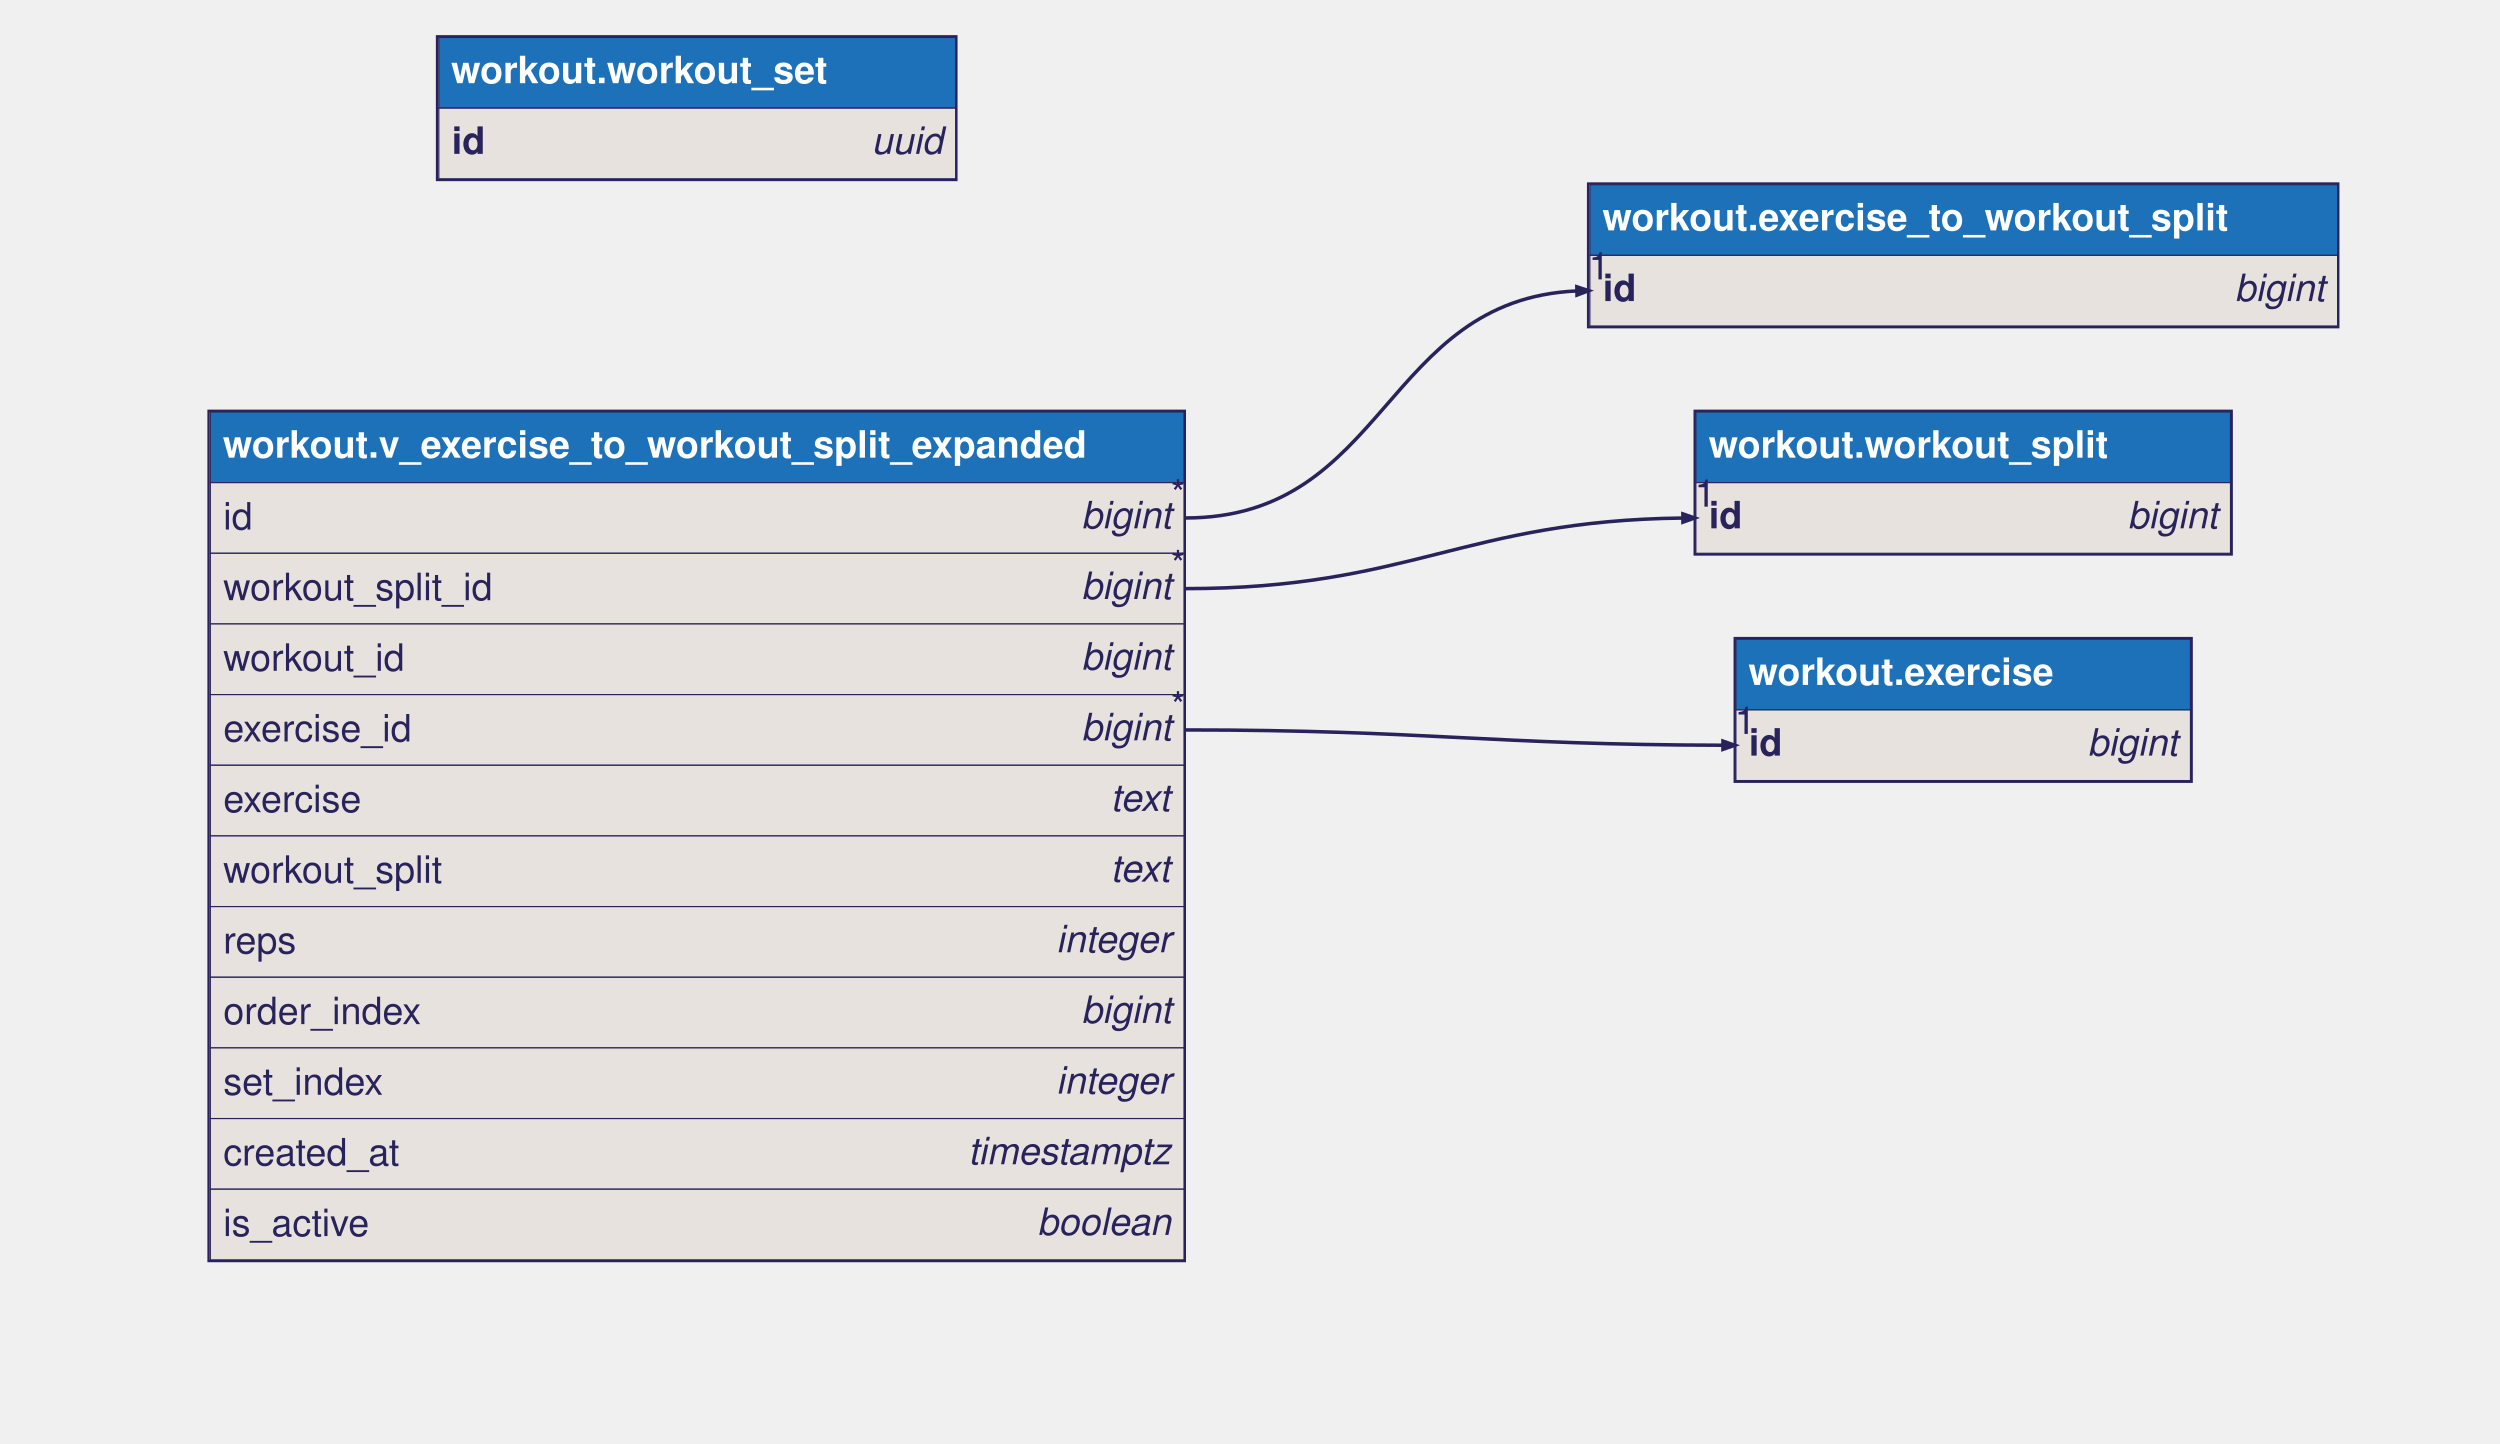
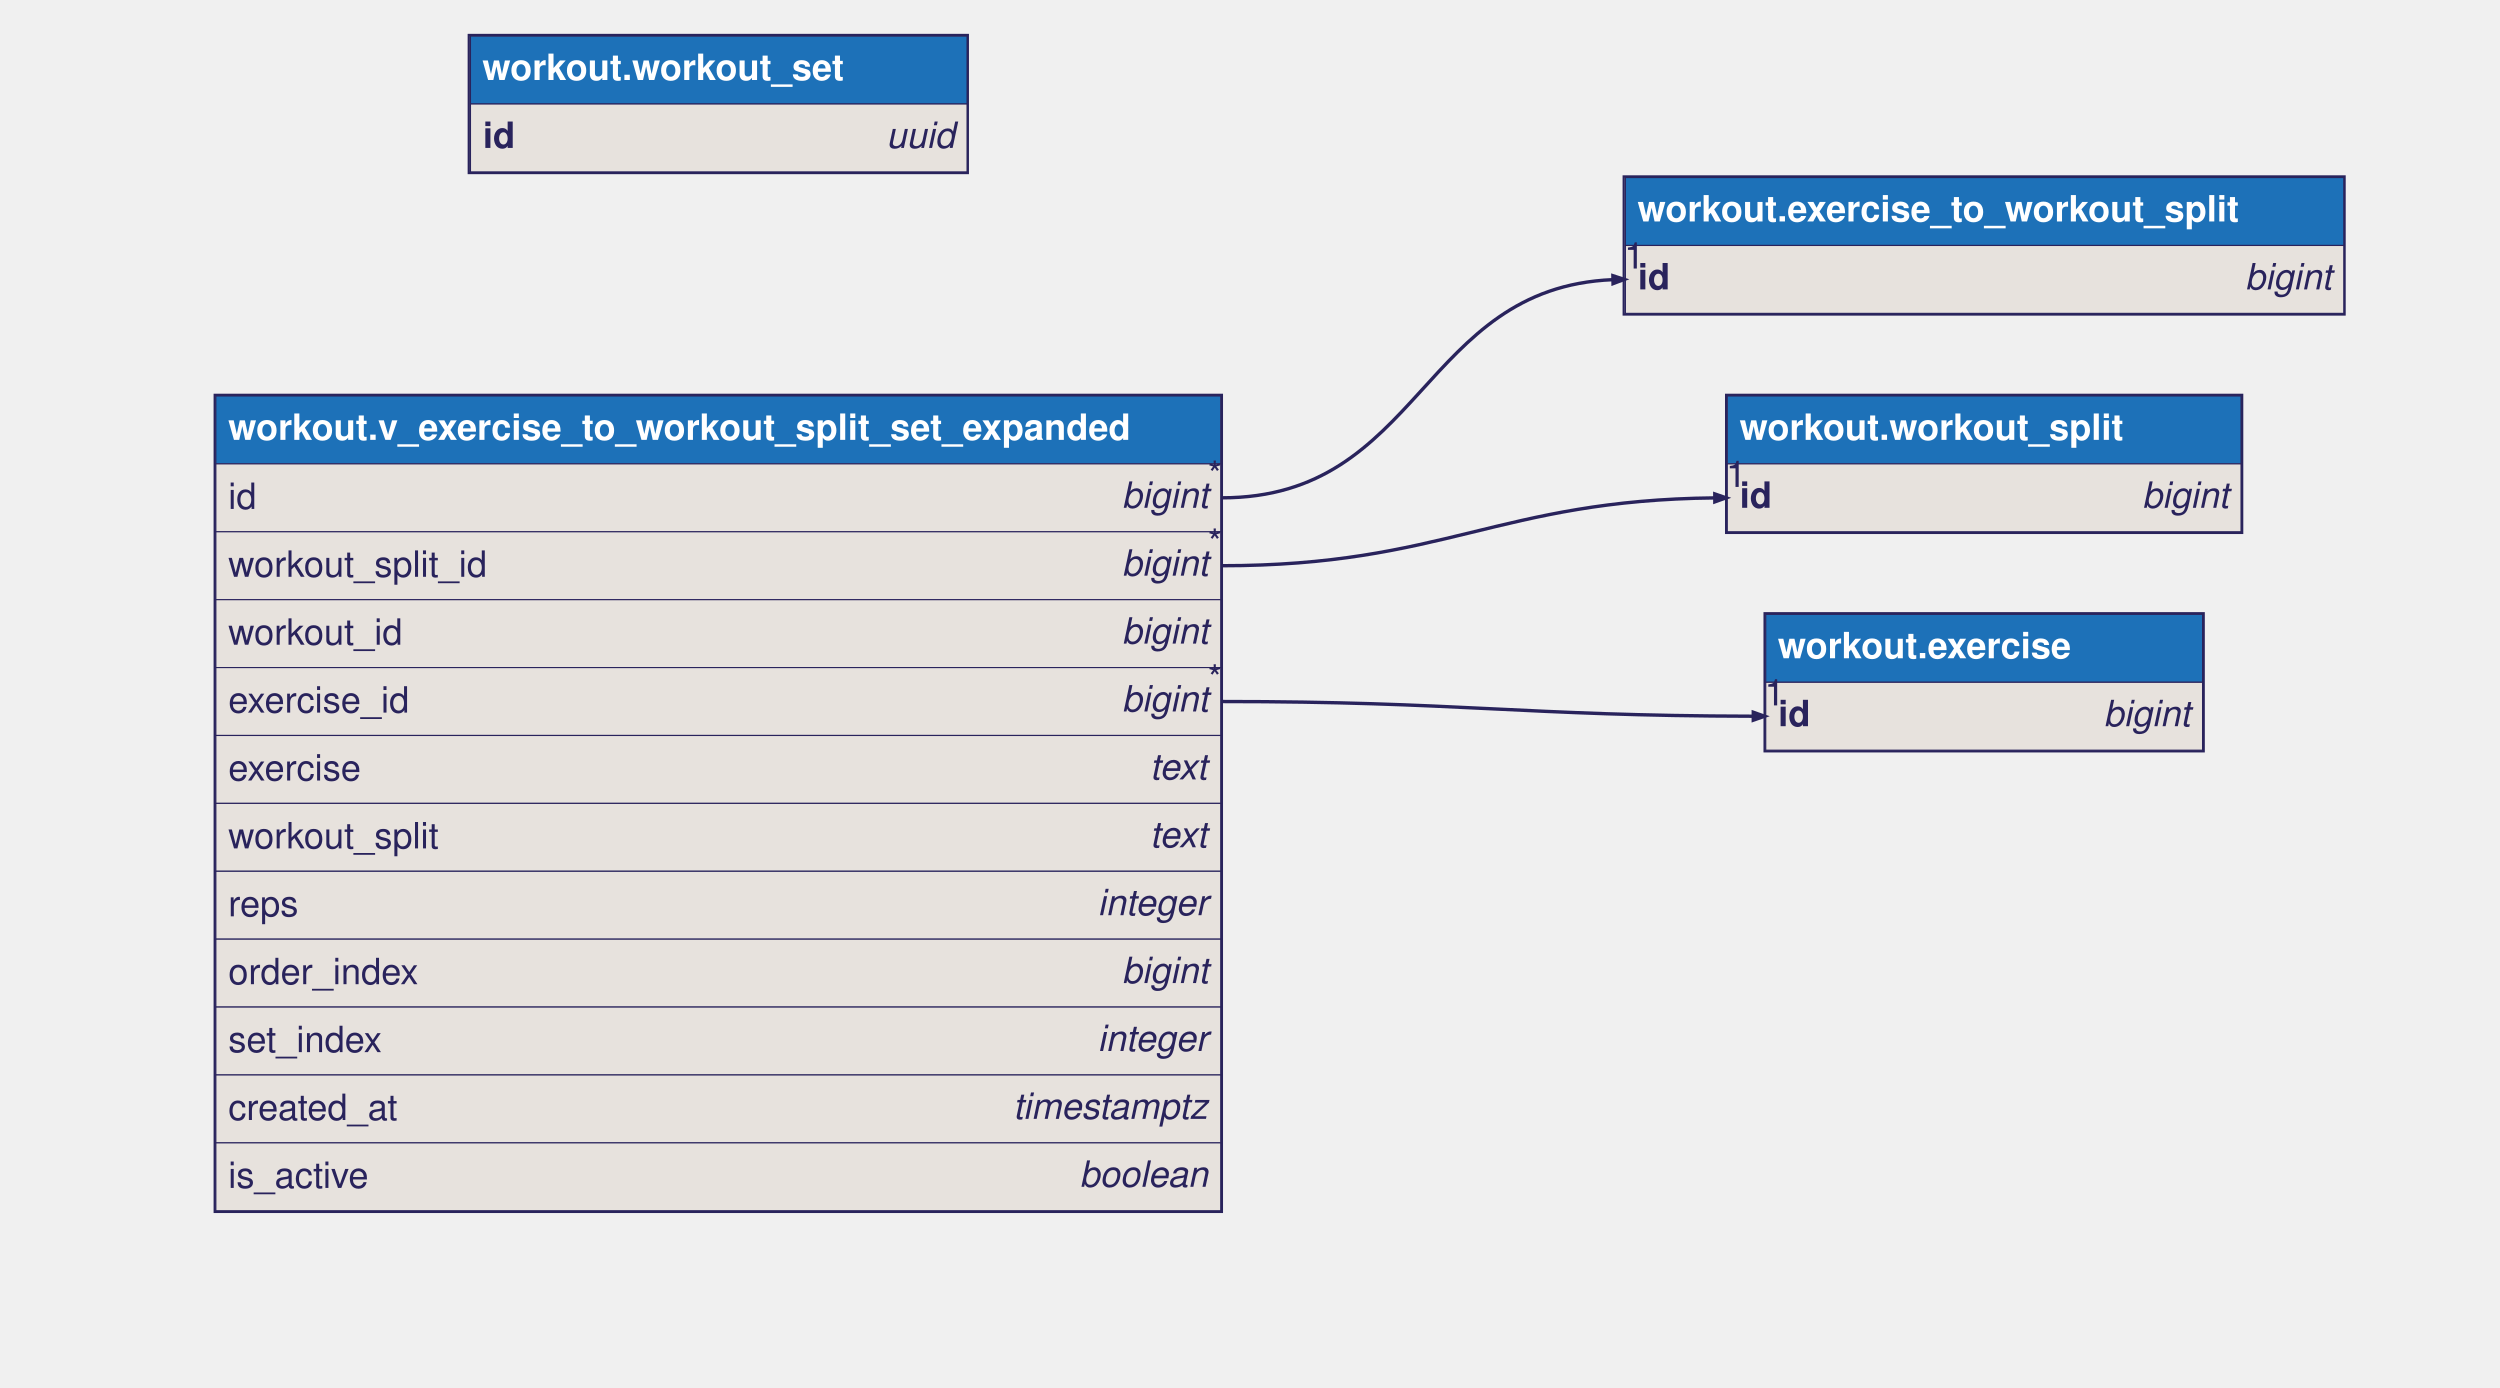
- <svg xmlns="http://www.w3.org/2000/svg" xmlns:xlink="http://www.w3.org/1999/xlink" width="2123pt" height="1226pt" viewBox="0.00 0.00 2122.89 1225.63">
+ <svg xmlns="http://www.w3.org/2000/svg" xmlns:xlink="http://www.w3.org/1999/xlink" width="2209pt" height="1226pt" viewBox="0.00 0.00 2209.16 1225.63">
  <g id="graph0" class="graph" transform="scale(1 1) rotate(0) translate(4 1221.63)">
-     <g id="workout.v_exercise_to_workout_split_expanded" class="node">
-       <g id="a_workout.v_exercise_to_workout_split_expanded">
-         <a xlink:title="workout.v_exercise_to_workout_split_expanded&#10;Security-invoker view">
-           <ellipse fill="none" stroke="black" stroke-width="0" cx="587.61" cy="-511.95" rx="587.71" ry="511.89" />
-           <polygon fill="#1d71b8" stroke="transparent" points="174.61,-811.95 174.61,-871.95 1001.61,-871.95 1001.61,-811.95 174.61,-811.95" />
-           <polygon fill="none" stroke="#29235c" points="174.61,-811.95 174.61,-871.95 1001.61,-871.95 1001.61,-811.95 174.61,-811.95" />
-           <text text-anchor="start" x="185.32" y="-833.15" font-family="Helvetica,sans-Serif" font-weight="bold" font-size="32.00" fill="#ffffff">       workout.v_exercise_to_workout_split_expanded       </text>
-           <polygon fill="#e7e2dd" stroke="transparent" points="174.61,-751.95 174.61,-811.95 1001.61,-811.95 1001.61,-751.95 174.61,-751.95" />
-           <polygon fill="none" stroke="#29235c" points="174.61,-751.95 174.61,-811.95 1001.61,-811.95 1001.61,-751.95 174.61,-751.95" />
-           <text text-anchor="start" x="185.61" y="-772.15" font-family="Helvetica,sans-Serif" font-size="32.00" fill="#29235c">id    </text>
-           <text text-anchor="start" x="914.14" y="-773.15" font-family="Helvetica,sans-Serif" font-style="italic" font-size="32.00" fill="#29235c">bigint</text>
-           <polygon fill="#e7e2dd" stroke="transparent" points="174.61,-691.95 174.61,-751.95 1001.61,-751.95 1001.61,-691.95 174.61,-691.95" />
-           <polygon fill="none" stroke="#29235c" points="174.61,-691.95 174.61,-751.95 1001.61,-751.95 1001.61,-691.95 174.61,-691.95" />
-           <text text-anchor="start" x="185.61" y="-712.15" font-family="Helvetica,sans-Serif" font-size="32.00" fill="#29235c">workout_split_id    </text>
-           <text text-anchor="start" x="914.14" y="-713.15" font-family="Helvetica,sans-Serif" font-style="italic" font-size="32.00" fill="#29235c">bigint</text>
-           <polygon fill="#e7e2dd" stroke="transparent" points="174.61,-631.95 174.61,-691.95 1001.61,-691.95 1001.61,-631.95 174.61,-631.95" />
-           <polygon fill="none" stroke="#29235c" points="174.61,-631.95 174.61,-691.95 1001.61,-691.95 1001.61,-631.95 174.61,-631.95" />
-           <text text-anchor="start" x="185.61" y="-652.15" font-family="Helvetica,sans-Serif" font-size="32.00" fill="#29235c">workout_id    </text>
-           <text text-anchor="start" x="914.14" y="-653.15" font-family="Helvetica,sans-Serif" font-style="italic" font-size="32.00" fill="#29235c">bigint</text>
-           <polygon fill="#e7e2dd" stroke="transparent" points="174.61,-571.95 174.61,-631.95 1001.61,-631.95 1001.61,-571.95 174.61,-571.95" />
-           <polygon fill="none" stroke="#29235c" points="174.61,-571.95 174.61,-631.95 1001.61,-631.95 1001.61,-571.95 174.61,-571.95" />
-           <text text-anchor="start" x="185.61" y="-592.15" font-family="Helvetica,sans-Serif" font-size="32.00" fill="#29235c">exercise_id    </text>
-           <text text-anchor="start" x="914.14" y="-593.15" font-family="Helvetica,sans-Serif" font-style="italic" font-size="32.00" fill="#29235c">bigint</text>
-           <polygon fill="#e7e2dd" stroke="transparent" points="174.61,-511.95 174.61,-571.95 1001.61,-571.95 1001.61,-511.95 174.61,-511.95" />
-           <polygon fill="none" stroke="#29235c" points="174.61,-511.95 174.61,-571.95 1001.61,-571.95 1001.61,-511.95 174.61,-511.95" />
-           <text text-anchor="start" x="185.61" y="-532.15" font-family="Helvetica,sans-Serif" font-size="32.00" fill="#29235c">exercise    </text>
-           <text text-anchor="start" x="939.03" y="-533.15" font-family="Helvetica,sans-Serif" font-style="italic" font-size="32.00" fill="#29235c">text</text>
-           <polygon fill="#e7e2dd" stroke="transparent" points="174.61,-451.95 174.61,-511.95 1001.61,-511.95 1001.61,-451.95 174.61,-451.95" />
-           <polygon fill="none" stroke="#29235c" points="174.61,-451.95 174.61,-511.95 1001.61,-511.95 1001.61,-451.95 174.61,-451.95" />
-           <text text-anchor="start" x="185.61" y="-472.15" font-family="Helvetica,sans-Serif" font-size="32.00" fill="#29235c">workout_split    </text>
-           <text text-anchor="start" x="939.03" y="-473.15" font-family="Helvetica,sans-Serif" font-style="italic" font-size="32.00" fill="#29235c">text</text>
-           <polygon fill="#e7e2dd" stroke="transparent" points="174.61,-391.95 174.61,-451.95 1001.61,-451.95 1001.61,-391.95 174.61,-391.95" />
-           <polygon fill="none" stroke="#29235c" points="174.61,-391.95 174.61,-451.95 1001.61,-451.95 1001.61,-391.95 174.61,-391.95" />
-           <text text-anchor="start" x="185.61" y="-412.15" font-family="Helvetica,sans-Serif" font-size="32.00" fill="#29235c">reps    </text>
-           <text text-anchor="start" x="892.8" y="-413.15" font-family="Helvetica,sans-Serif" font-style="italic" font-size="32.00" fill="#29235c">integer</text>
-           <polygon fill="#e7e2dd" stroke="transparent" points="174.61,-331.95 174.61,-391.95 1001.61,-391.95 1001.61,-331.95 174.61,-331.95" />
-           <polygon fill="none" stroke="#29235c" points="174.61,-331.95 174.61,-391.95 1001.61,-391.95 1001.61,-331.95 174.61,-331.95" />
-           <text text-anchor="start" x="185.61" y="-352.15" font-family="Helvetica,sans-Serif" font-size="32.00" fill="#29235c">order_index    </text>
-           <text text-anchor="start" x="914.14" y="-353.15" font-family="Helvetica,sans-Serif" font-style="italic" font-size="32.00" fill="#29235c">bigint</text>
-           <polygon fill="#e7e2dd" stroke="transparent" points="174.61,-271.95 174.61,-331.95 1001.61,-331.95 1001.61,-271.95 174.61,-271.95" />
-           <polygon fill="none" stroke="#29235c" points="174.61,-271.95 174.61,-331.95 1001.61,-331.95 1001.61,-271.95 174.61,-271.95" />
-           <text text-anchor="start" x="185.61" y="-292.15" font-family="Helvetica,sans-Serif" font-size="32.00" fill="#29235c">set_index    </text>
-           <text text-anchor="start" x="892.8" y="-293.15" font-family="Helvetica,sans-Serif" font-style="italic" font-size="32.00" fill="#29235c">integer</text>
-           <polygon fill="#e7e2dd" stroke="transparent" points="174.61,-211.95 174.61,-271.95 1001.61,-271.95 1001.61,-211.95 174.61,-211.95" />
-           <polygon fill="none" stroke="#29235c" points="174.61,-211.95 174.61,-271.95 1001.61,-271.95 1001.61,-211.95 174.61,-211.95" />
-           <text text-anchor="start" x="185.61" y="-232.15" font-family="Helvetica,sans-Serif" font-size="32.00" fill="#29235c">created_at    </text>
-           <text text-anchor="start" x="818.15" y="-233.15" font-family="Helvetica,sans-Serif" font-style="italic" font-size="32.00" fill="#29235c">timestamptz</text>
-           <polygon fill="#e7e2dd" stroke="transparent" points="174.61,-151.95 174.61,-211.95 1001.61,-211.95 1001.61,-151.95 174.61,-151.95" />
-           <polygon fill="none" stroke="#29235c" points="174.61,-151.95 174.61,-211.95 1001.61,-211.95 1001.61,-151.95 174.61,-151.95" />
-           <text text-anchor="start" x="185.61" y="-172.15" font-family="Helvetica,sans-Serif" font-size="32.00" fill="#29235c">is_active    </text>
-           <text text-anchor="start" x="876.77" y="-173.15" font-family="Helvetica,sans-Serif" font-style="italic" font-size="32.00" fill="#29235c">boolean</text>
-           <polygon fill="none" stroke="#29235c" stroke-width="2" points="173.11,-150.95 173.11,-872.95 1002.11,-872.95 1002.11,-150.95 173.11,-150.95" />
+     <g id="workout.v_exercise_to_workout_split_set_expanded" class="node">
+       <g id="a_workout.v_exercise_to_workout_split_set_expanded">
+         <a xlink:title="workout.v_exercise_to_workout_split_set_expanded&#10;Security-invoker view">
+           <ellipse fill="none" stroke="black" stroke-width="0" cx="630.74" cy="-511.95" rx="630.98" ry="511.89" />
+           <polygon fill="#1d71b8" stroke="transparent" points="186.74,-811.95 186.74,-871.95 1074.74,-871.95 1074.74,-811.95 186.74,-811.95" />
+           <polygon fill="none" stroke="#29235c" points="186.74,-811.95 186.74,-871.95 1074.74,-871.95 1074.74,-811.95 186.74,-811.95" />
+           <text text-anchor="start" x="197.72" y="-833.15" font-family="Helvetica,sans-Serif" font-weight="bold" font-size="32.00" fill="#ffffff">       workout.v_exercise_to_workout_split_set_expanded       </text>
+           <polygon fill="#e7e2dd" stroke="transparent" points="186.74,-751.95 186.74,-811.95 1074.74,-811.95 1074.74,-751.95 186.74,-751.95" />
+           <polygon fill="none" stroke="#29235c" points="186.74,-751.95 186.74,-811.95 1074.74,-811.95 1074.74,-751.95 186.74,-751.95" />
+           <text text-anchor="start" x="197.74" y="-772.15" font-family="Helvetica,sans-Serif" font-size="32.00" fill="#29235c">id    </text>
+           <text text-anchor="start" x="987.28" y="-773.15" font-family="Helvetica,sans-Serif" font-style="italic" font-size="32.00" fill="#29235c">bigint</text>
+           <polygon fill="#e7e2dd" stroke="transparent" points="186.74,-691.95 186.74,-751.95 1074.74,-751.95 1074.74,-691.95 186.74,-691.95" />
+           <polygon fill="none" stroke="#29235c" points="186.74,-691.95 186.74,-751.95 1074.74,-751.95 1074.74,-691.95 186.74,-691.95" />
+           <text text-anchor="start" x="197.74" y="-712.15" font-family="Helvetica,sans-Serif" font-size="32.00" fill="#29235c">workout_split_id    </text>
+           <text text-anchor="start" x="987.28" y="-713.15" font-family="Helvetica,sans-Serif" font-style="italic" font-size="32.00" fill="#29235c">bigint</text>
+           <polygon fill="#e7e2dd" stroke="transparent" points="186.74,-631.95 186.74,-691.95 1074.74,-691.95 1074.74,-631.95 186.74,-631.95" />
+           <polygon fill="none" stroke="#29235c" points="186.74,-631.95 186.74,-691.95 1074.74,-691.95 1074.74,-631.95 186.74,-631.95" />
+           <text text-anchor="start" x="197.74" y="-652.15" font-family="Helvetica,sans-Serif" font-size="32.00" fill="#29235c">workout_id    </text>
+           <text text-anchor="start" x="987.28" y="-653.15" font-family="Helvetica,sans-Serif" font-style="italic" font-size="32.00" fill="#29235c">bigint</text>
+           <polygon fill="#e7e2dd" stroke="transparent" points="186.74,-571.95 186.74,-631.95 1074.74,-631.95 1074.74,-571.95 186.74,-571.95" />
+           <polygon fill="none" stroke="#29235c" points="186.74,-571.95 186.74,-631.95 1074.74,-631.95 1074.74,-571.95 186.74,-571.95" />
+           <text text-anchor="start" x="197.74" y="-592.15" font-family="Helvetica,sans-Serif" font-size="32.00" fill="#29235c">exercise_id    </text>
+           <text text-anchor="start" x="987.28" y="-593.15" font-family="Helvetica,sans-Serif" font-style="italic" font-size="32.00" fill="#29235c">bigint</text>
+           <polygon fill="#e7e2dd" stroke="transparent" points="186.74,-511.95 186.74,-571.95 1074.74,-571.95 1074.74,-511.95 186.74,-511.95" />
+           <polygon fill="none" stroke="#29235c" points="186.74,-511.95 186.74,-571.95 1074.74,-571.95 1074.74,-511.95 186.74,-511.95" />
+           <text text-anchor="start" x="197.74" y="-532.15" font-family="Helvetica,sans-Serif" font-size="32.00" fill="#29235c">exercise    </text>
+           <text text-anchor="start" x="1012.16" y="-533.15" font-family="Helvetica,sans-Serif" font-style="italic" font-size="32.00" fill="#29235c">text</text>
+           <polygon fill="#e7e2dd" stroke="transparent" points="186.74,-451.95 186.74,-511.95 1074.74,-511.95 1074.74,-451.95 186.74,-451.95" />
+           <polygon fill="none" stroke="#29235c" points="186.74,-451.95 186.74,-511.95 1074.74,-511.95 1074.74,-451.95 186.74,-451.95" />
+           <text text-anchor="start" x="197.74" y="-472.15" font-family="Helvetica,sans-Serif" font-size="32.00" fill="#29235c">workout_split    </text>
+           <text text-anchor="start" x="1012.16" y="-473.15" font-family="Helvetica,sans-Serif" font-style="italic" font-size="32.00" fill="#29235c">text</text>
+           <polygon fill="#e7e2dd" stroke="transparent" points="186.74,-391.95 186.74,-451.95 1074.74,-451.95 1074.74,-391.95 186.74,-391.95" />
+           <polygon fill="none" stroke="#29235c" points="186.74,-391.95 186.74,-451.95 1074.74,-451.95 1074.74,-391.95 186.74,-391.95" />
+           <text text-anchor="start" x="197.74" y="-412.15" font-family="Helvetica,sans-Serif" font-size="32.00" fill="#29235c">reps    </text>
+           <text text-anchor="start" x="965.94" y="-413.15" font-family="Helvetica,sans-Serif" font-style="italic" font-size="32.00" fill="#29235c">integer</text>
+           <polygon fill="#e7e2dd" stroke="transparent" points="186.74,-331.95 186.74,-391.95 1074.74,-391.95 1074.74,-331.95 186.74,-331.95" />
+           <polygon fill="none" stroke="#29235c" points="186.74,-331.95 186.74,-391.95 1074.74,-391.95 1074.74,-331.95 186.74,-331.95" />
+           <text text-anchor="start" x="197.74" y="-352.15" font-family="Helvetica,sans-Serif" font-size="32.00" fill="#29235c">order_index    </text>
+           <text text-anchor="start" x="987.28" y="-353.15" font-family="Helvetica,sans-Serif" font-style="italic" font-size="32.00" fill="#29235c">bigint</text>
+           <polygon fill="#e7e2dd" stroke="transparent" points="186.74,-271.95 186.74,-331.95 1074.74,-331.95 1074.74,-271.95 186.74,-271.95" />
+           <polygon fill="none" stroke="#29235c" points="186.74,-271.95 186.74,-331.95 1074.74,-331.95 1074.74,-271.95 186.74,-271.95" />
+           <text text-anchor="start" x="197.74" y="-292.15" font-family="Helvetica,sans-Serif" font-size="32.00" fill="#29235c">set_index    </text>
+           <text text-anchor="start" x="965.94" y="-293.15" font-family="Helvetica,sans-Serif" font-style="italic" font-size="32.00" fill="#29235c">integer</text>
+           <polygon fill="#e7e2dd" stroke="transparent" points="186.74,-211.95 186.74,-271.95 1074.74,-271.95 1074.74,-211.95 186.74,-211.95" />
+           <polygon fill="none" stroke="#29235c" points="186.74,-211.95 186.74,-271.95 1074.74,-271.95 1074.74,-211.95 186.74,-211.95" />
+           <text text-anchor="start" x="197.74" y="-232.15" font-family="Helvetica,sans-Serif" font-size="32.00" fill="#29235c">created_at    </text>
+           <text text-anchor="start" x="891.29" y="-233.15" font-family="Helvetica,sans-Serif" font-style="italic" font-size="32.00" fill="#29235c">timestamptz</text>
+           <polygon fill="#e7e2dd" stroke="transparent" points="186.74,-151.95 186.74,-211.95 1074.74,-211.95 1074.74,-151.95 186.74,-151.95" />
+           <polygon fill="none" stroke="#29235c" points="186.74,-151.95 186.74,-211.95 1074.74,-211.95 1074.74,-151.95 186.74,-151.95" />
+           <text text-anchor="start" x="197.74" y="-172.15" font-family="Helvetica,sans-Serif" font-size="32.00" fill="#29235c">is_active    </text>
+           <text text-anchor="start" x="949.91" y="-173.15" font-family="Helvetica,sans-Serif" font-style="italic" font-size="32.00" fill="#29235c">boolean</text>
+           <polygon fill="none" stroke="#29235c" stroke-width="2" points="185.74,-150.95 185.74,-872.95 1075.74,-872.95 1075.74,-150.95 185.74,-150.95" />
        </a>
      </g>
    </g>
    <g id="workout.exercise_to_workout_split" class="node">
-       <ellipse fill="none" stroke="black" stroke-width="0" cx="1663.05" cy="-1004.95" rx="451.68" ry="87.86" />
-       <polygon fill="#1d71b8" stroke="transparent" points="1346.05,-1004.95 1346.05,-1064.95 1981.05,-1064.95 1981.05,-1004.95 1346.05,-1004.95" />
-       <polygon fill="none" stroke="#29235c" points="1346.05,-1004.95 1346.05,-1064.95 1981.05,-1064.95 1981.05,-1004.95 1346.05,-1004.95" />
-       <text text-anchor="start" x="1356.82" y="-1026.15" font-family="Helvetica,sans-Serif" font-weight="bold" font-size="32.00" fill="#ffffff">       workout.exercise_to_workout_split       </text>
-       <polygon fill="#e7e2dd" stroke="transparent" points="1346.05,-944.95 1346.05,-1004.95 1981.05,-1004.95 1981.05,-944.95 1346.05,-944.95" />
-       <polygon fill="none" stroke="#29235c" points="1346.05,-944.95 1346.05,-1004.95 1981.05,-1004.95 1981.05,-944.95 1346.05,-944.95" />
-       <text text-anchor="start" x="1357.05" y="-966.15" font-family="Helvetica,sans-Serif" font-weight="bold" font-size="32.00" fill="#29235c">id</text>
-       <text text-anchor="start" x="1381.94" y="-966.15" font-family="Helvetica,sans-Serif" font-size="32.00" fill="#29235c">    </text>
-       <text text-anchor="start" x="1893.59" y="-966.15" font-family="Helvetica,sans-Serif" font-style="italic" font-size="32.00" fill="#29235c">bigint</text>
-       <polygon fill="none" stroke="#29235c" stroke-width="2" points="1344.55,-943.95 1344.55,-1065.95 1981.55,-1065.95 1981.55,-943.95 1344.55,-943.95" />
+       <ellipse fill="none" stroke="black" stroke-width="0" cx="1749.32" cy="-1004.95" rx="451.68" ry="87.86" />
+       <polygon fill="#1d71b8" stroke="transparent" points="1432.32,-1004.95 1432.32,-1064.95 2067.32,-1064.95 2067.32,-1004.95 1432.32,-1004.95" />
+       <polygon fill="none" stroke="#29235c" points="1432.32,-1004.95 1432.32,-1064.95 2067.32,-1064.95 2067.32,-1004.95 1432.32,-1004.95" />
+       <text text-anchor="start" x="1443.09" y="-1026.15" font-family="Helvetica,sans-Serif" font-weight="bold" font-size="32.00" fill="#ffffff">       workout.exercise_to_workout_split       </text>
+       <polygon fill="#e7e2dd" stroke="transparent" points="1432.32,-944.95 1432.32,-1004.95 2067.32,-1004.95 2067.32,-944.95 1432.32,-944.95" />
+       <polygon fill="none" stroke="#29235c" points="1432.32,-944.95 1432.32,-1004.95 2067.32,-1004.95 2067.32,-944.95 1432.32,-944.95" />
+       <text text-anchor="start" x="1443.32" y="-966.15" font-family="Helvetica,sans-Serif" font-weight="bold" font-size="32.00" fill="#29235c">id</text>
+       <text text-anchor="start" x="1468.21" y="-966.15" font-family="Helvetica,sans-Serif" font-size="32.00" fill="#29235c">    </text>
+       <text text-anchor="start" x="1979.86" y="-966.15" font-family="Helvetica,sans-Serif" font-style="italic" font-size="32.00" fill="#29235c">bigint</text>
+       <polygon fill="none" stroke="#29235c" stroke-width="2" points="1430.82,-943.95 1430.82,-1065.95 2067.82,-1065.95 2067.82,-943.95 1430.82,-943.95" />
    </g>
    <g id="edge2" class="edge">
-       <path fill="none" stroke="#29235c" stroke-width="3" d="M1002.61,-781.95C1173.9,-781.95 1170.55,-967.48 1335.02,-974.73" />
-       <polygon fill="#29235c" stroke="#29235c" stroke-width="3" points="1334.98,-978.23 1345.05,-974.95 1335.13,-971.23 1334.98,-978.23" />
-       <text text-anchor="middle" x="1353.95" y="-984.55" font-family="Helvetica,sans-Serif" font-size="32.00" fill="#29235c">1</text>
-       <text text-anchor="middle" x="996.38" y="-791.55" font-family="Helvetica,sans-Serif" font-size="32.00" fill="#29235c">*</text>
+       <path fill="none" stroke="#29235c" stroke-width="3" d="M1075.74,-781.95C1252.13,-781.95 1251.59,-967.66 1421.24,-974.74" />
+       <polygon fill="#29235c" stroke="#29235c" stroke-width="3" points="1421.25,-978.24 1431.32,-974.95 1421.39,-971.24 1421.25,-978.24" />
+       <text text-anchor="middle" x="1440.21" y="-984.55" font-family="Helvetica,sans-Serif" font-size="32.00" fill="#29235c">1</text>
+       <text text-anchor="middle" x="1069.52" y="-791.55" font-family="Helvetica,sans-Serif" font-size="32.00" fill="#29235c">*</text>
    </g>
    <g id="workout.workout_split" class="node">
-       <ellipse fill="none" stroke="black" stroke-width="0" cx="1663.05" cy="-811.95" rx="323.71" ry="87.86" />
-       <polygon fill="#1d71b8" stroke="transparent" points="1436.05,-811.95 1436.05,-871.95 1890.05,-871.95 1890.05,-811.95 1436.05,-811.95" />
-       <polygon fill="none" stroke="#29235c" points="1436.05,-811.95 1436.05,-871.95 1890.05,-871.95 1890.05,-811.95 1436.05,-811.95" />
-       <text text-anchor="start" x="1447.01" y="-833.15" font-family="Helvetica,sans-Serif" font-weight="bold" font-size="32.00" fill="#ffffff">       workout.workout_split       </text>
-       <polygon fill="#e7e2dd" stroke="transparent" points="1436.05,-751.95 1436.05,-811.95 1890.05,-811.95 1890.05,-751.95 1436.05,-751.95" />
-       <polygon fill="none" stroke="#29235c" points="1436.05,-751.95 1436.05,-811.95 1890.05,-811.95 1890.05,-751.95 1436.05,-751.95" />
-       <text text-anchor="start" x="1447.05" y="-773.15" font-family="Helvetica,sans-Serif" font-weight="bold" font-size="32.00" fill="#29235c">id</text>
-       <text text-anchor="start" x="1471.94" y="-773.15" font-family="Helvetica,sans-Serif" font-size="32.00" fill="#29235c">    </text>
-       <text text-anchor="start" x="1802.59" y="-773.15" font-family="Helvetica,sans-Serif" font-style="italic" font-size="32.00" fill="#29235c">bigint</text>
-       <polygon fill="none" stroke="#29235c" stroke-width="2" points="1435.05,-750.95 1435.05,-872.95 1891.05,-872.95 1891.05,-750.95 1435.05,-750.95" />
+       <ellipse fill="none" stroke="black" stroke-width="0" cx="1749.32" cy="-811.95" rx="323.71" ry="87.86" />
+       <polygon fill="#1d71b8" stroke="transparent" points="1522.32,-811.95 1522.32,-871.95 1976.32,-871.95 1976.32,-811.95 1522.32,-811.95" />
+       <polygon fill="none" stroke="#29235c" points="1522.32,-811.95 1522.32,-871.95 1976.32,-871.95 1976.32,-811.95 1522.32,-811.95" />
+       <text text-anchor="start" x="1533.27" y="-833.15" font-family="Helvetica,sans-Serif" font-weight="bold" font-size="32.00" fill="#ffffff">       workout.workout_split       </text>
+       <polygon fill="#e7e2dd" stroke="transparent" points="1522.32,-751.95 1522.32,-811.95 1976.32,-811.95 1976.32,-751.95 1522.32,-751.95" />
+       <polygon fill="none" stroke="#29235c" points="1522.32,-751.95 1522.32,-811.95 1976.32,-811.95 1976.32,-751.95 1522.32,-751.95" />
+       <text text-anchor="start" x="1533.32" y="-773.15" font-family="Helvetica,sans-Serif" font-weight="bold" font-size="32.00" fill="#29235c">id</text>
+       <text text-anchor="start" x="1558.21" y="-773.15" font-family="Helvetica,sans-Serif" font-size="32.00" fill="#29235c">    </text>
+       <text text-anchor="start" x="1888.86" y="-773.15" font-family="Helvetica,sans-Serif" font-style="italic" font-size="32.00" fill="#29235c">bigint</text>
+       <polygon fill="none" stroke="#29235c" stroke-width="2" points="1521.32,-750.95 1521.32,-872.95 1977.32,-872.95 1977.32,-750.95 1521.32,-750.95" />
    </g>
    <g id="edge4" class="edge">
-       <path fill="none" stroke="#29235c" stroke-width="3" d="M1002.61,-721.95C1193.23,-721.95 1239.41,-779.85 1424.96,-781.89" />
-       <polygon fill="#29235c" stroke="#29235c" stroke-width="3" points="1425.03,-785.39 1435.05,-781.95 1425.07,-778.39 1425.03,-785.39" />
-       <text text-anchor="middle" x="1443.95" y="-791.55" font-family="Helvetica,sans-Serif" font-size="32.00" fill="#29235c">1</text>
-       <text text-anchor="middle" x="996.38" y="-731.55" font-family="Helvetica,sans-Serif" font-size="32.00" fill="#29235c">*</text>
+       <path fill="none" stroke="#29235c" stroke-width="3" d="M1075.74,-721.95C1272.15,-721.95 1319.88,-779.91 1511.21,-781.89" />
+       <polygon fill="#29235c" stroke="#29235c" stroke-width="3" points="1511.3,-785.39 1521.32,-781.95 1511.34,-778.39 1511.3,-785.39" />
+       <text text-anchor="middle" x="1530.21" y="-791.55" font-family="Helvetica,sans-Serif" font-size="32.00" fill="#29235c">1</text>
+       <text text-anchor="middle" x="1069.52" y="-731.55" font-family="Helvetica,sans-Serif" font-size="32.00" fill="#29235c">*</text>
    </g>
    <g id="workout.exercise" class="node">
-       <ellipse fill="none" stroke="black" stroke-width="0" cx="1663.05" cy="-618.95" rx="275.54" ry="87.86" />
-       <polygon fill="#1d71b8" stroke="transparent" points="1470.05,-618.95 1470.05,-678.95 1856.05,-678.95 1856.05,-618.95 1470.05,-618.95" />
-       <polygon fill="none" stroke="#29235c" points="1470.05,-618.95 1470.05,-678.95 1856.05,-678.95 1856.05,-618.95 1470.05,-618.95" />
-       <text text-anchor="start" x="1480.79" y="-640.15" font-family="Helvetica,sans-Serif" font-weight="bold" font-size="32.00" fill="#ffffff">       workout.exercise       </text>
-       <polygon fill="#e7e2dd" stroke="transparent" points="1470.05,-558.95 1470.05,-618.95 1856.05,-618.95 1856.05,-558.95 1470.05,-558.95" />
-       <polygon fill="none" stroke="#29235c" points="1470.05,-558.95 1470.05,-618.95 1856.05,-618.95 1856.05,-558.95 1470.05,-558.95" />
-       <text text-anchor="start" x="1481.05" y="-580.15" font-family="Helvetica,sans-Serif" font-weight="bold" font-size="32.00" fill="#29235c">id</text>
-       <text text-anchor="start" x="1505.94" y="-580.15" font-family="Helvetica,sans-Serif" font-size="32.00" fill="#29235c">    </text>
-       <text text-anchor="start" x="1768.59" y="-580.15" font-family="Helvetica,sans-Serif" font-style="italic" font-size="32.00" fill="#29235c">bigint</text>
-       <polygon fill="none" stroke="#29235c" stroke-width="2" points="1469.05,-557.95 1469.05,-679.95 1857.05,-679.95 1857.05,-557.95 1469.05,-557.95" />
+       <ellipse fill="none" stroke="black" stroke-width="0" cx="1749.32" cy="-618.95" rx="275.54" ry="87.86" />
+       <polygon fill="#1d71b8" stroke="transparent" points="1556.32,-618.95 1556.32,-678.95 1942.32,-678.95 1942.32,-618.95 1556.32,-618.95" />
+       <polygon fill="none" stroke="#29235c" points="1556.32,-618.95 1556.32,-678.95 1942.32,-678.95 1942.32,-618.95 1556.32,-618.95" />
+       <text text-anchor="start" x="1567.06" y="-640.15" font-family="Helvetica,sans-Serif" font-weight="bold" font-size="32.00" fill="#ffffff">       workout.exercise       </text>
+       <polygon fill="#e7e2dd" stroke="transparent" points="1556.32,-558.95 1556.32,-618.95 1942.32,-618.95 1942.32,-558.95 1556.32,-558.95" />
+       <polygon fill="none" stroke="#29235c" points="1556.32,-558.95 1556.32,-618.95 1942.32,-618.95 1942.32,-558.95 1556.32,-558.95" />
+       <text text-anchor="start" x="1567.32" y="-580.15" font-family="Helvetica,sans-Serif" font-weight="bold" font-size="32.00" fill="#29235c">id</text>
+       <text text-anchor="start" x="1592.21" y="-580.15" font-family="Helvetica,sans-Serif" font-size="32.00" fill="#29235c">    </text>
+       <text text-anchor="start" x="1854.86" y="-580.15" font-family="Helvetica,sans-Serif" font-style="italic" font-size="32.00" fill="#29235c">bigint</text>
+       <polygon fill="none" stroke="#29235c" stroke-width="2" points="1555.32,-557.95 1555.32,-679.95 1943.32,-679.95 1943.32,-557.95 1555.32,-557.95" />
    </g>
    <g id="edge6" class="edge">
-       <path fill="none" stroke="#29235c" stroke-width="3" d="M1002.61,-601.95C1206.55,-601.95 1259.9,-589.37 1458.85,-588.96" />
-       <polygon fill="#29235c" stroke="#29235c" stroke-width="3" points="1459.06,-592.46 1469.05,-588.95 1459.05,-585.46 1459.06,-592.46" />
-       <text text-anchor="middle" x="1477.95" y="-598.55" font-family="Helvetica,sans-Serif" font-size="32.00" fill="#29235c">1</text>
-       <text text-anchor="middle" x="996.38" y="-611.55" font-family="Helvetica,sans-Serif" font-size="32.00" fill="#29235c">*</text>
+       <path fill="none" stroke="#29235c" stroke-width="3" d="M1075.74,-601.95C1285.53,-601.95 1340.34,-589.36 1545.14,-588.96" />
+       <polygon fill="#29235c" stroke="#29235c" stroke-width="3" points="1545.32,-592.46 1555.32,-588.95 1545.32,-585.46 1545.32,-592.46" />
+       <text text-anchor="middle" x="1564.21" y="-598.55" font-family="Helvetica,sans-Serif" font-size="32.00" fill="#29235c">1</text>
+       <text text-anchor="middle" x="1069.52" y="-611.55" font-family="Helvetica,sans-Serif" font-size="32.00" fill="#29235c">*</text>
    </g>
    <g id="workout.workout_set" class="node">
-       <ellipse fill="none" stroke="black" stroke-width="0" cx="587.61" cy="-1129.95" rx="313.5" ry="87.86" />
-       <polygon fill="#1d71b8" stroke="transparent" points="368.61,-1129.95 368.61,-1189.95 807.61,-1189.95 807.61,-1129.95 368.61,-1129.95" />
-       <polygon fill="none" stroke="#29235c" points="368.61,-1129.95 368.61,-1189.95 807.61,-1189.95 807.61,-1129.95 368.61,-1129.95" />
-       <text text-anchor="start" x="379.16" y="-1151.15" font-family="Helvetica,sans-Serif" font-weight="bold" font-size="32.00" fill="#ffffff">       workout.workout_set       </text>
-       <polygon fill="#e7e2dd" stroke="transparent" points="368.61,-1069.95 368.61,-1129.95 807.61,-1129.95 807.61,-1069.95 368.61,-1069.95" />
-       <polygon fill="none" stroke="#29235c" points="368.61,-1069.95 368.61,-1129.95 807.61,-1129.95 807.61,-1069.95 368.61,-1069.95" />
-       <text text-anchor="start" x="379.61" y="-1091.15" font-family="Helvetica,sans-Serif" font-weight="bold" font-size="32.00" fill="#29235c">id</text>
-       <text text-anchor="start" x="404.5" y="-1091.15" font-family="Helvetica,sans-Serif" font-size="32.00" fill="#29235c">    </text>
-       <text text-anchor="start" x="736.14" y="-1091.15" font-family="Helvetica,sans-Serif" font-style="italic" font-size="32.00" fill="#29235c">uuid</text>
-       <polygon fill="none" stroke="#29235c" stroke-width="2" points="367.11,-1068.95 367.11,-1190.95 808.11,-1190.95 808.11,-1068.95 367.11,-1068.95" />
+       <ellipse fill="none" stroke="black" stroke-width="0" cx="630.74" cy="-1129.95" rx="313.5" ry="87.86" />
+       <polygon fill="#1d71b8" stroke="transparent" points="411.74,-1129.95 411.74,-1189.95 850.74,-1189.95 850.74,-1129.95 411.74,-1129.95" />
+       <polygon fill="none" stroke="#29235c" points="411.74,-1129.95 411.74,-1189.95 850.74,-1189.95 850.74,-1129.95 411.74,-1129.95" />
+       <text text-anchor="start" x="422.3" y="-1151.15" font-family="Helvetica,sans-Serif" font-weight="bold" font-size="32.00" fill="#ffffff">       workout.workout_set       </text>
+       <polygon fill="#e7e2dd" stroke="transparent" points="411.74,-1069.95 411.74,-1129.95 850.74,-1129.95 850.74,-1069.95 411.74,-1069.95" />
+       <polygon fill="none" stroke="#29235c" points="411.74,-1069.95 411.74,-1129.95 850.74,-1129.95 850.74,-1069.95 411.74,-1069.95" />
+       <text text-anchor="start" x="422.74" y="-1091.15" font-family="Helvetica,sans-Serif" font-weight="bold" font-size="32.00" fill="#29235c">id</text>
+       <text text-anchor="start" x="447.63" y="-1091.15" font-family="Helvetica,sans-Serif" font-size="32.00" fill="#29235c">    </text>
+       <text text-anchor="start" x="779.27" y="-1091.15" font-family="Helvetica,sans-Serif" font-style="italic" font-size="32.00" fill="#29235c">uuid</text>
+       <polygon fill="none" stroke="#29235c" stroke-width="2" points="410.24,-1068.95 410.24,-1190.95 851.24,-1190.95 851.24,-1068.95 410.24,-1068.95" />
    </g>
  </g>
</svg>
